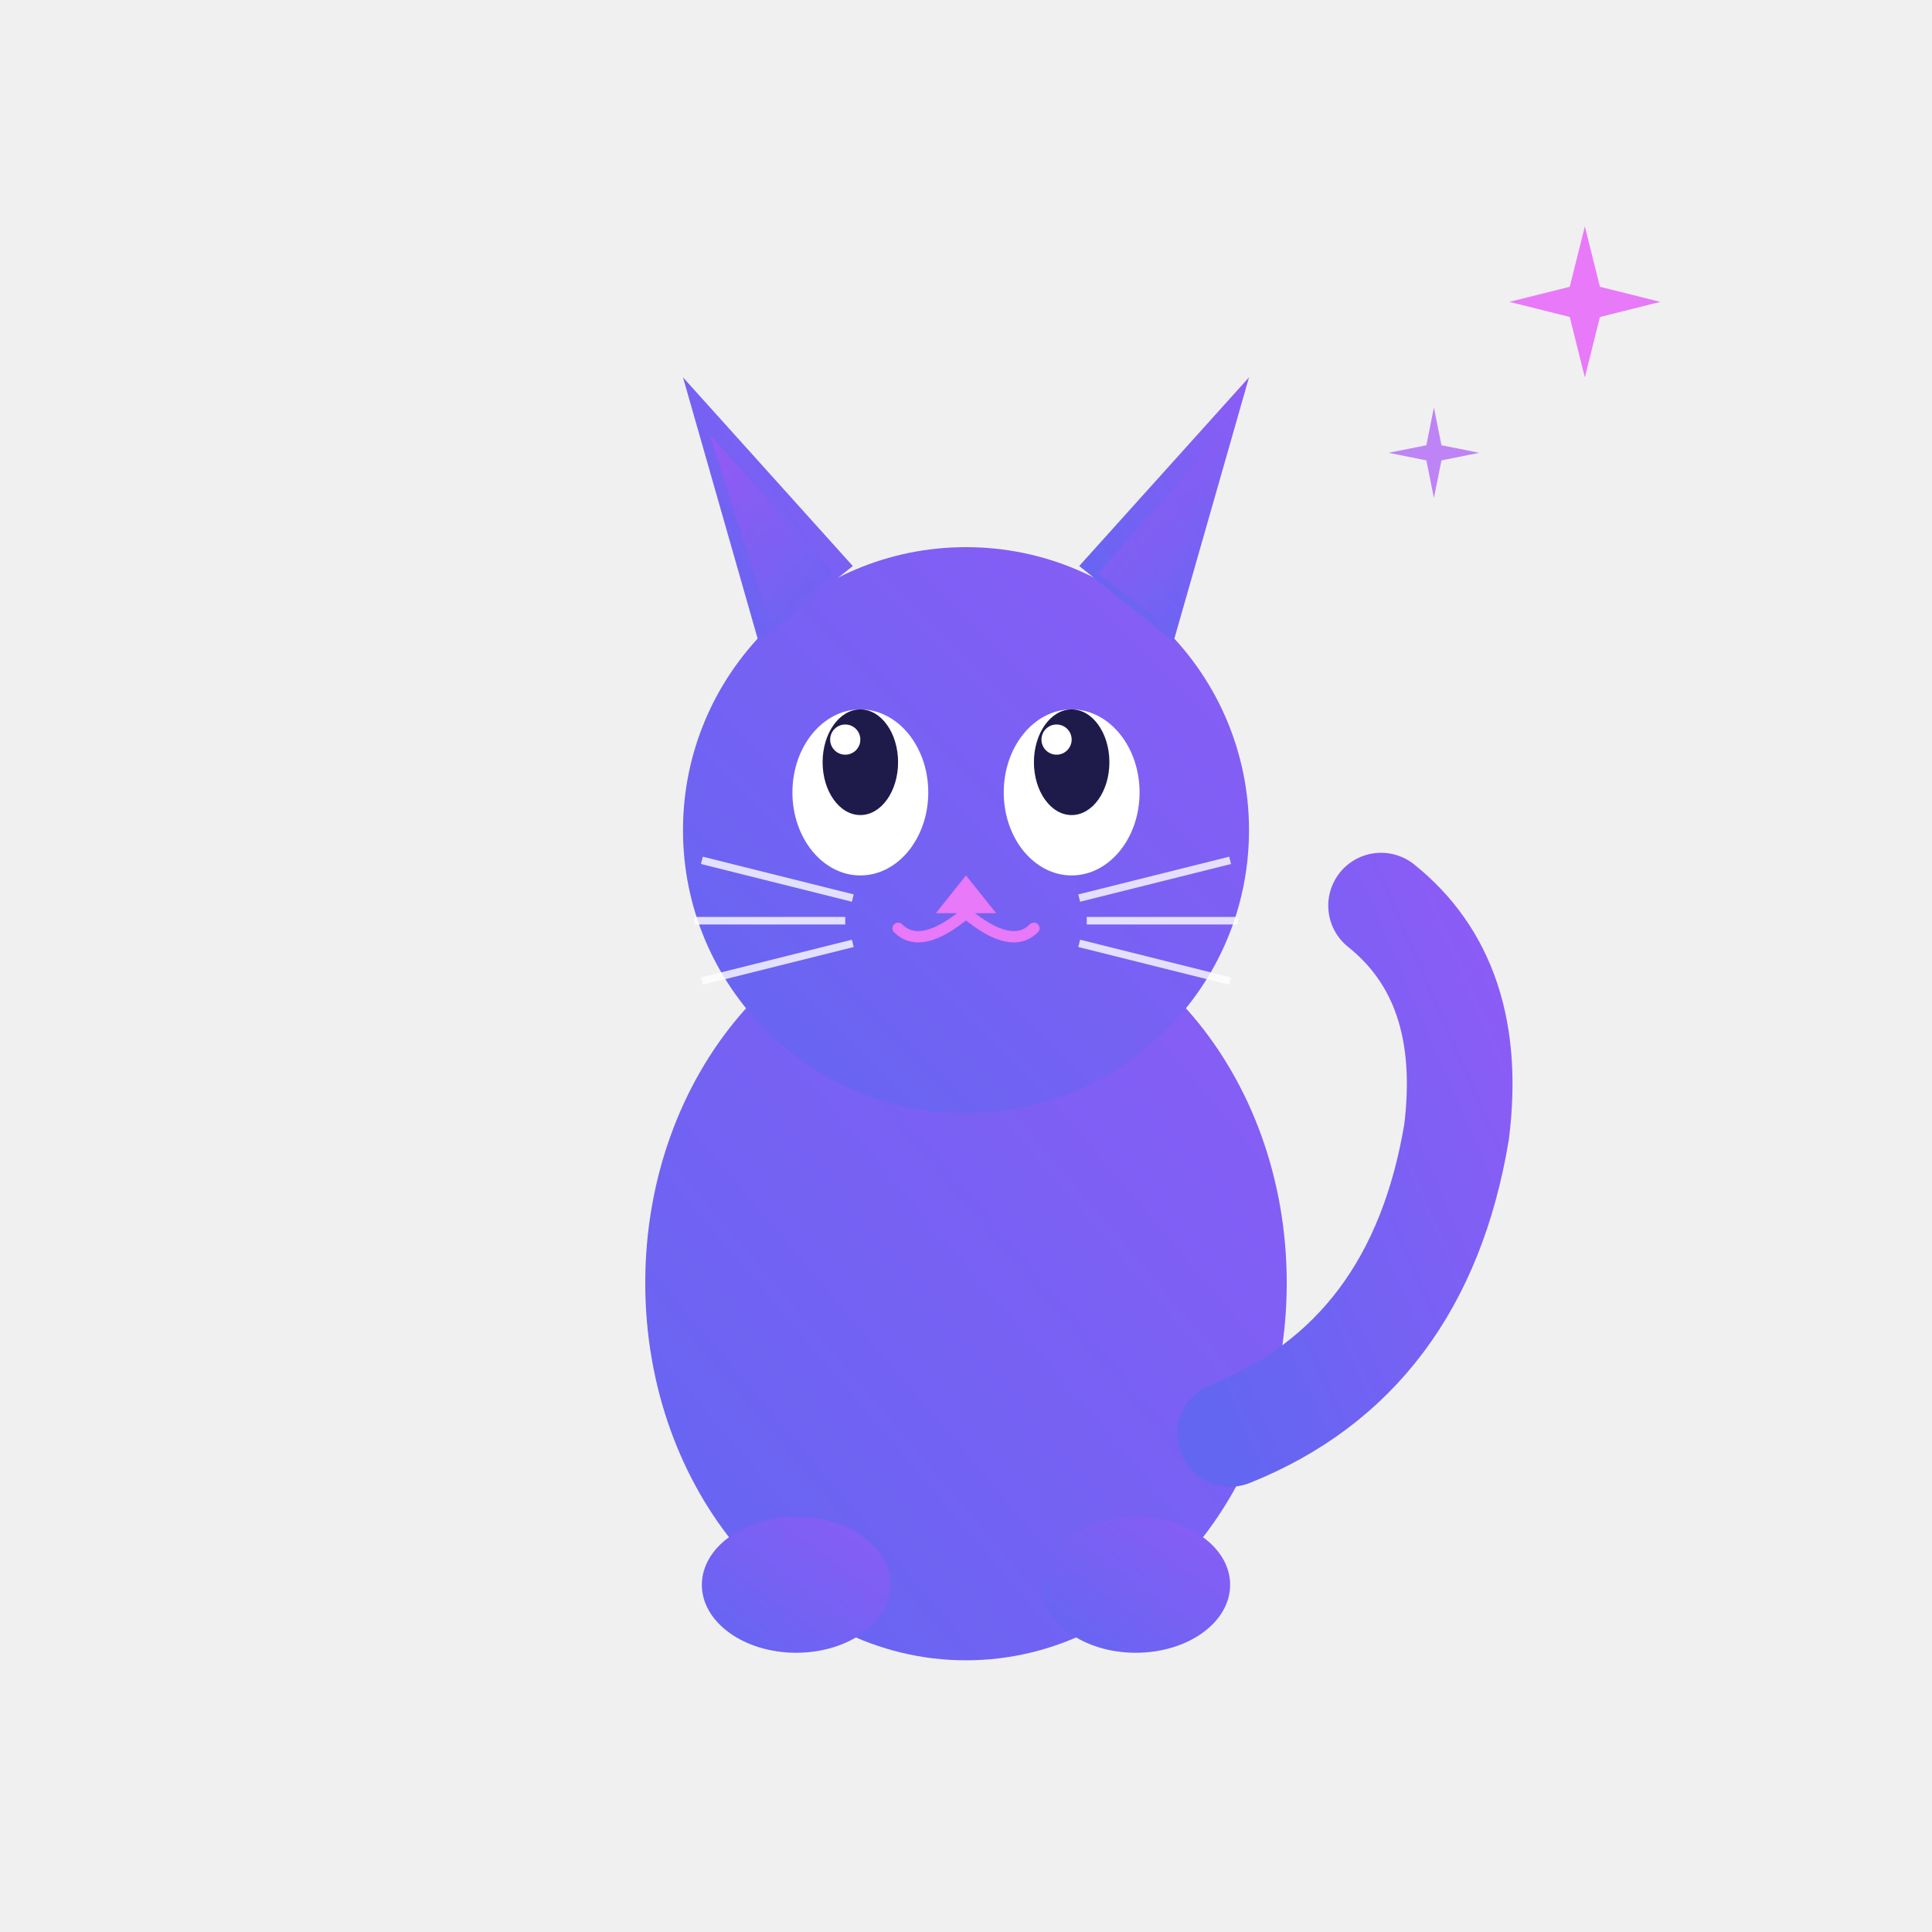
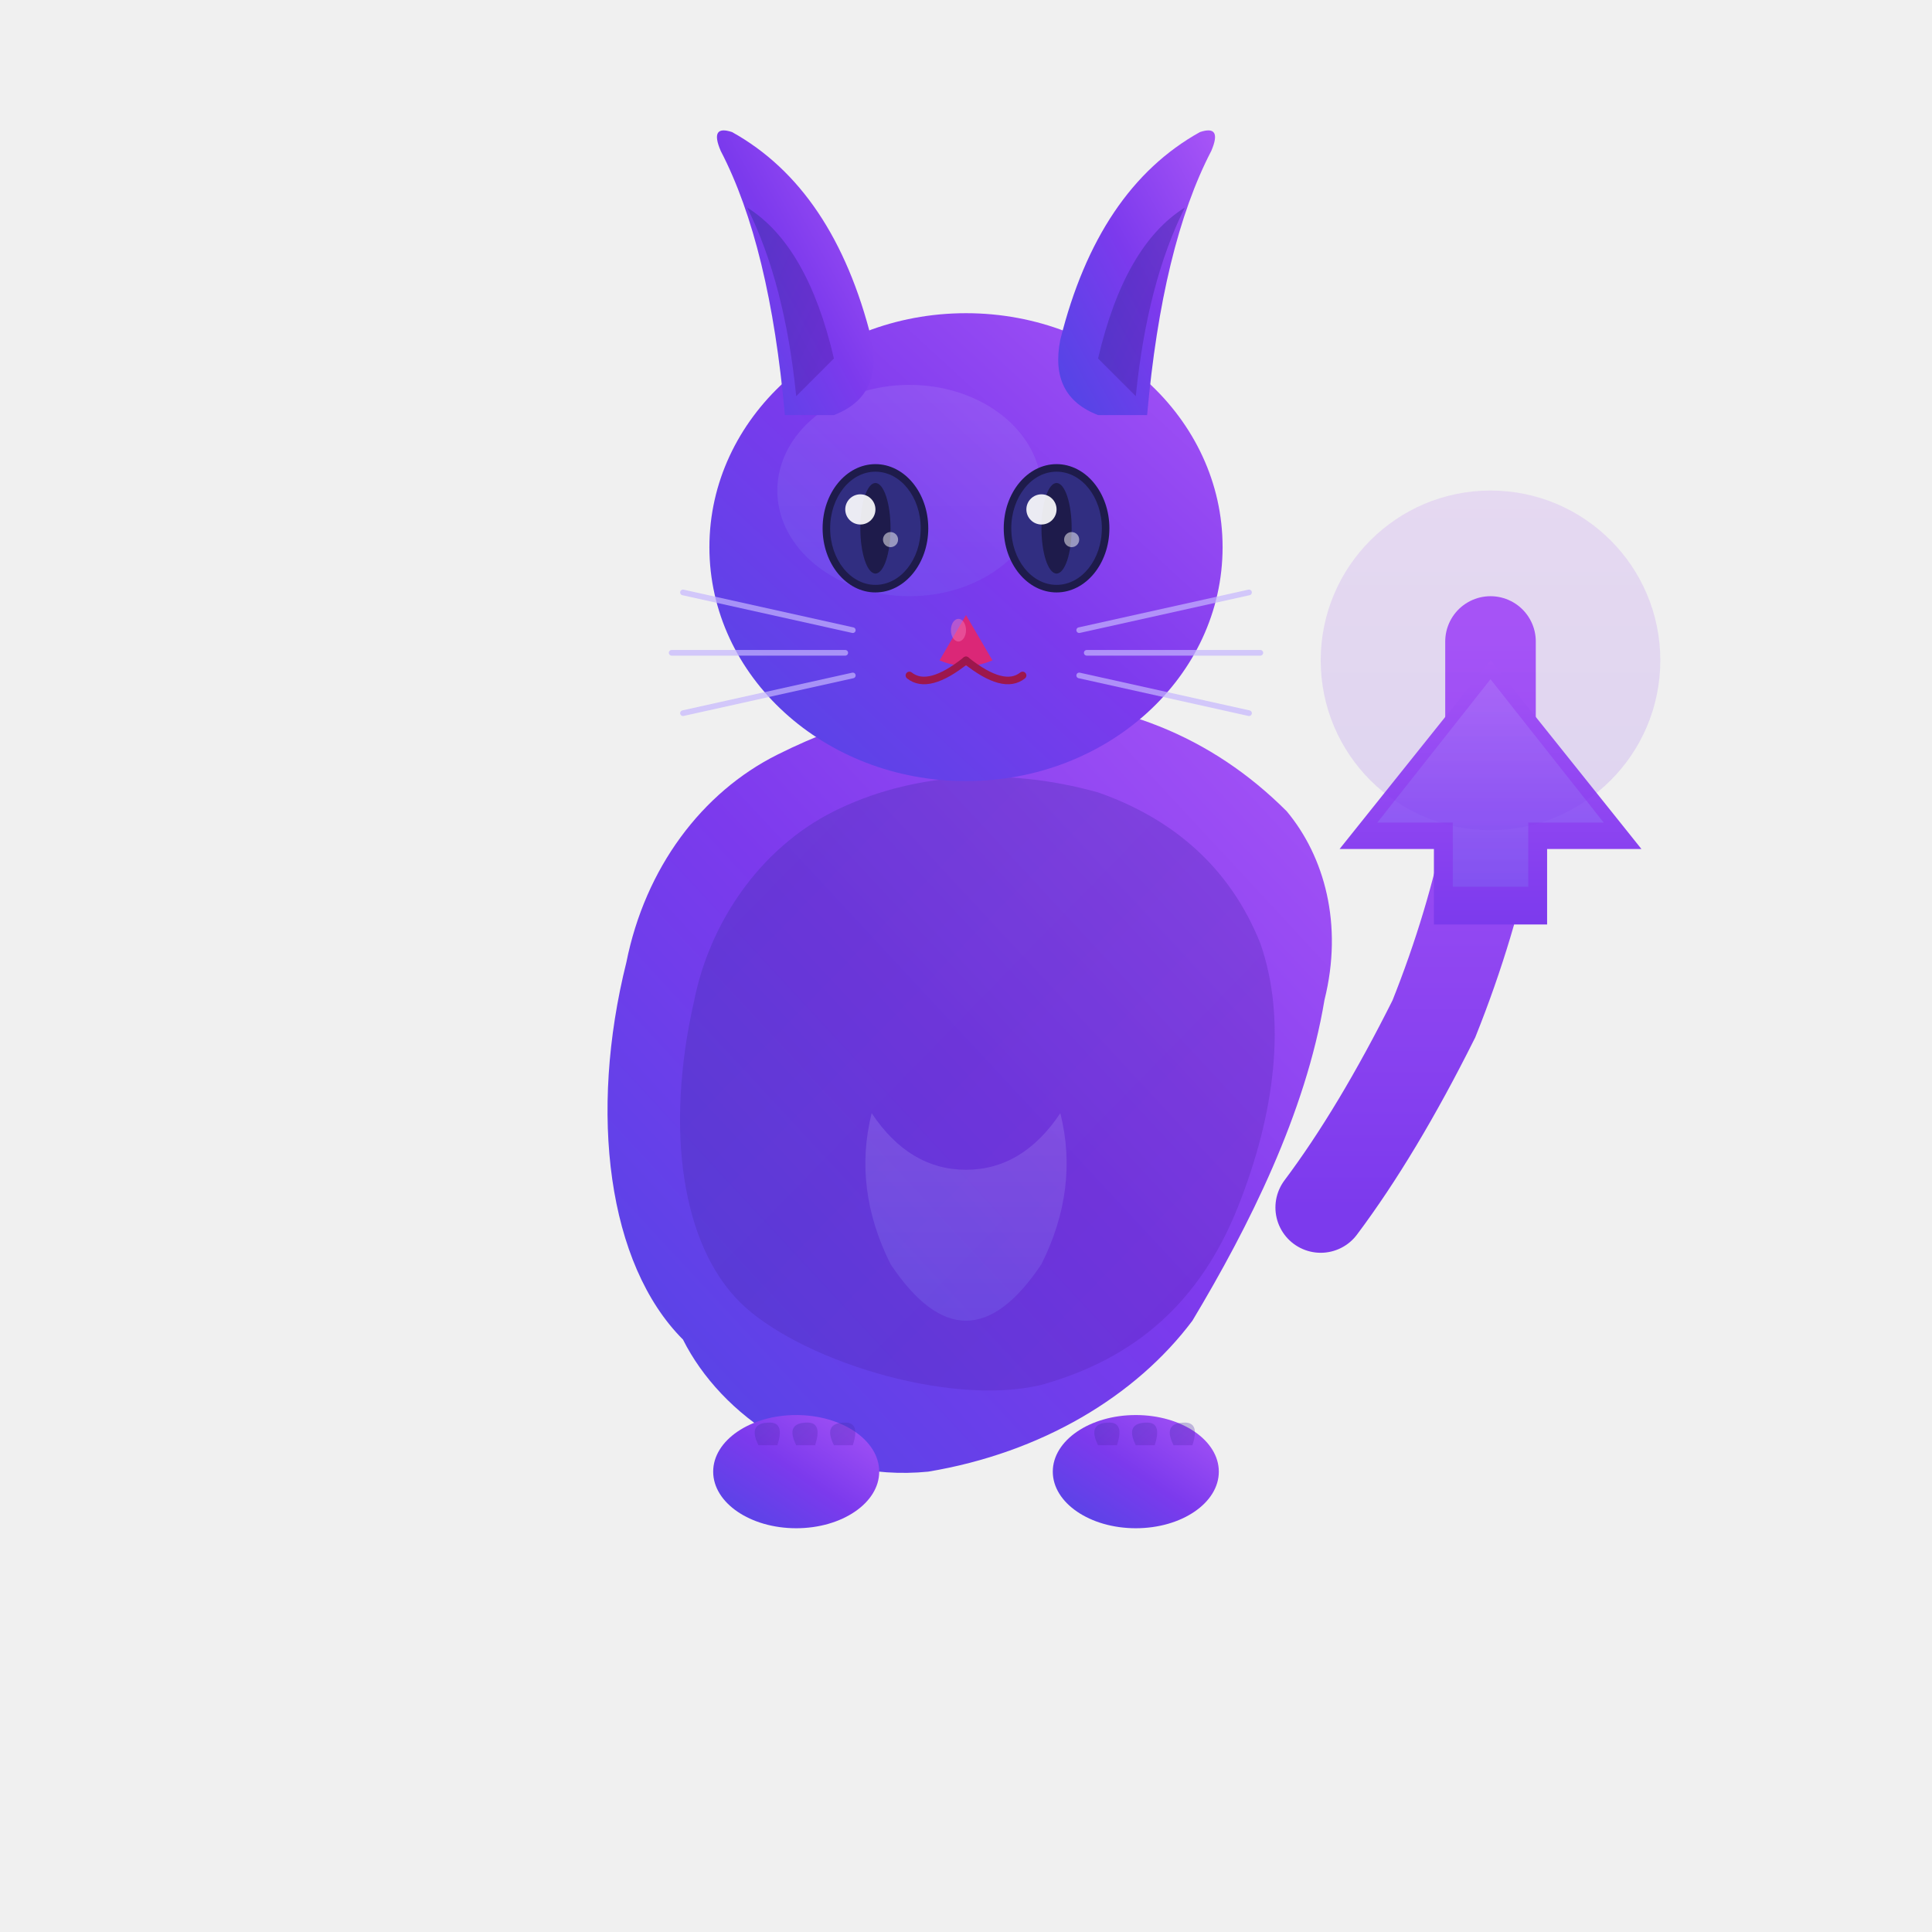
<svg xmlns="http://www.w3.org/2000/svg" viewBox="0 0 512 512" fill="none">
  <defs>
    <linearGradient id="catGradient" x1="0%" y1="100%" x2="100%" y2="0%">
-       <stop offset="0%" style="stop-color:#6366F1" />
-       <stop offset="100%" style="stop-color:#8B5CF6" />
+       <stop offset="0%" style="stop-color:#4F46E5" />
+       <stop offset="50%" style="stop-color:#7C3AED" />
+       <stop offset="100%" style="stop-color:#A855F7" />
    </linearGradient>
-     <linearGradient id="accentGradient" x1="0%" y1="0%" x2="100%" y2="100%">
-       <stop offset="0%" style="stop-color:#A855F7" />
-       <stop offset="100%" style="stop-color:#6366F1" />
+     <linearGradient id="shadowGradient" x1="0%" y1="0%" x2="100%" y2="100%">
+       <stop offset="0%" style="stop-color:#3730A3" />
+       <stop offset="100%" style="stop-color:#5B21B6" />
+     </linearGradient>
+     <linearGradient id="highlightGradient" x1="0%" y1="100%" x2="0%" y2="0%">
+       <stop offset="0%" style="stop-color:#818CF8" />
+       <stop offset="100%" style="stop-color:#C4B5FD" />
+     </linearGradient>
+     <linearGradient id="arrowGradient" x1="0%" y1="100%" x2="0%" y2="0%">
+       <stop offset="0%" style="stop-color:#7C3AED" />
+       <stop offset="100%" style="stop-color:#A855F7" />
    </linearGradient>
  </defs>
-   <g transform="translate(256, 280)">
-     <ellipse cx="0" cy="60" rx="85" ry="100" fill="url(#catGradient)" />
-     <circle cx="0" cy="-60" r="75" fill="url(#catGradient)" />
-     <path d="M-55 -110 L-75 -180 L-30 -130 Z" fill="url(#catGradient)" />
-     <path d="M-52 -115 L-68 -165 L-35 -128 Z" fill="url(#accentGradient)" opacity="0.6" />
-     <path d="M55 -110 L75 -180 L30 -130 Z" fill="url(#catGradient)" />
-     <path d="M52 -115 L68 -165 L35 -128 Z" fill="url(#accentGradient)" opacity="0.6" />
-     <ellipse cx="-28" cy="-70" rx="18" ry="22" fill="white" />
-     <ellipse cx="28" cy="-70" rx="18" ry="22" fill="white" />
-     <ellipse cx="-28" cy="-78" rx="10" ry="14" fill="#1E1B4B" />
-     <ellipse cx="28" cy="-78" rx="10" ry="14" fill="#1E1B4B" />
-     <circle cx="-32" cy="-84" r="4" fill="white" />
-     <circle cx="24" cy="-84" r="4" fill="white" />
-     <path d="M0 -48 L-8 -38 L8 -38 Z" fill="#E879F9" />
-     <path d="M0 -38 Q-12 -28 -18 -34" stroke="#E879F9" stroke-width="3" fill="none" stroke-linecap="round" />
-     <path d="M0 -38 Q12 -28 18 -34" stroke="#E879F9" stroke-width="3" fill="none" stroke-linecap="round" />
-     <line x1="-30" y1="-42" x2="-70" y2="-52" stroke="white" stroke-width="2" opacity="0.8" />
-     <line x1="-32" y1="-36" x2="-72" y2="-36" stroke="white" stroke-width="2" opacity="0.8" />
-     <line x1="-30" y1="-30" x2="-70" y2="-20" stroke="white" stroke-width="2" opacity="0.8" />
-     <line x1="30" y1="-42" x2="70" y2="-52" stroke="white" stroke-width="2" opacity="0.8" />
-     <line x1="32" y1="-36" x2="72" y2="-36" stroke="white" stroke-width="2" opacity="0.8" />
-     <line x1="30" y1="-30" x2="70" y2="-20" stroke="white" stroke-width="2" opacity="0.8" />
-     <ellipse cx="-45" cy="140" rx="25" ry="18" fill="url(#catGradient)" />
-     <ellipse cx="45" cy="140" rx="25" ry="18" fill="url(#catGradient)" />
-     <path d="M70 100 Q120 80 130 20 Q135 -20 110 -40" stroke="url(#catGradient)" stroke-width="28" fill="none" stroke-linecap="round" />
+   <g transform="translate(256, 275)">
+     <path d="       M-75 80       C-95 60 -100 20 -90 -20       C-85 -45 -70 -65 -50 -75       C-30 -85 -10 -90 10 -90       C40 -90 65 -80 85 -60       C95 -48 100 -30 95 -10       C90 20 75 50 60 75       C45 95 20 110 -10 115       C-40 118 -65 100 -75 80       Z     " fill="url(#catGradient)" />
+     <path d="       M-60 70       C-75 55 -80 25 -72 -10       C-68 -30 -55 -50 -35 -60       C-15 -70 10 -72 35 -65       C55 -58 70 -45 78 -25       C85 -5 82 20 72 45       C62 70 45 85 20 92       C-5 98 -45 85 -60 70       Z     " fill="url(#shadowGradient)" opacity="0.3" />
+     <ellipse cx="0" cy="-130" rx="68" ry="62" fill="url(#catGradient)" />
+     <ellipse cx="-15" cy="-145" rx="35" ry="28" fill="url(#highlightGradient)" opacity="0.15" />
+     <path d="       M-48 -165       Q-52 -210 -65 -235       Q-68 -242 -62 -240       Q-35 -225 -25 -185       Q-22 -170 -35 -165       Z     " fill="url(#catGradient)" />
+     <path d="       M-45 -170       Q-48 -200 -58 -220       Q-42 -210 -35 -180       Z     " fill="url(#shadowGradient)" opacity="0.5" />
+     <path d="       M48 -165       Q52 -210 65 -235       Q68 -242 62 -240       Q35 -225 25 -185       Q22 -170 35 -165       Z     " fill="url(#catGradient)" />
+     <path d="       M45 -170       Q48 -200 58 -220       Q42 -210 35 -180       Z     " fill="url(#shadowGradient)" opacity="0.5" />
+     <ellipse cx="-24" cy="-135" rx="14" ry="17" fill="#1E1B4B" />
+     <ellipse cx="-24" cy="-135" rx="12" ry="15" fill="#312E81" />
+     <ellipse cx="-24" cy="-135" rx="4" ry="12" fill="#1E1B4B" />
+     <circle cx="-28" cy="-140" r="4" fill="white" opacity="0.9" />
+     <circle cx="-20" cy="-132" r="2" fill="white" opacity="0.5" />
+     <ellipse cx="24" cy="-135" rx="14" ry="17" fill="#1E1B4B" />
+     <ellipse cx="24" cy="-135" rx="12" ry="15" fill="#312E81" />
+     <ellipse cx="24" cy="-135" rx="4" ry="12" fill="#1E1B4B" />
+     <circle cx="20" cy="-140" r="4" fill="white" opacity="0.9" />
+     <circle cx="28" cy="-132" r="2" fill="white" opacity="0.5" />
+     <path d="       M0 -112       L-7 -100       Q0 -97 7 -100       Z     " fill="#DB2777" />
+     <ellipse cx="-2" cy="-108" rx="2" ry="3" fill="#F472B6" opacity="0.5" />
+     <path d="M0 -100 Q-10 -92 -15 -96" stroke="#9D174D" stroke-width="2" fill="none" stroke-linecap="round" />
+     <path d="M0 -100 Q10 -92 15 -96" stroke="#9D174D" stroke-width="2" fill="none" stroke-linecap="round" />
+     <g stroke="#C4B5FD" stroke-width="1.5" stroke-linecap="round" opacity="0.7">
+       <line x1="-30" y1="-108" x2="-75" y2="-118" />
+       <line x1="-32" y1="-102" x2="-78" y2="-102" />
+       <line x1="-30" y1="-96" x2="-75" y2="-86" />
+       <line x1="30" y1="-108" x2="75" y2="-118" />
+       <line x1="32" y1="-102" x2="78" y2="-102" />
+       <line x1="30" y1="-96" x2="75" y2="-86" />
+     </g>
+     <ellipse cx="-45" cy="115" rx="22" ry="15" fill="url(#catGradient)" />
+     <path d="M-55 108 Q-58 102 -52 102 Q-48 102 -50 108" fill="url(#shadowGradient)" opacity="0.3" />
+     <path d="M-45 108 Q-48 102 -42 102 Q-38 102 -40 108" fill="url(#shadowGradient)" opacity="0.3" />
+     <path d="M-35 108 Q-38 102 -32 102 Q-28 102 -30 108" fill="url(#shadowGradient)" opacity="0.3" />
+     <ellipse cx="45" cy="115" rx="22" ry="15" fill="url(#catGradient)" />
+     <path d="M35 108 Q32 102 38 102 Q42 102 40 108" fill="url(#shadowGradient)" opacity="0.3" />
+     <path d="M45 108 Q42 102 48 102 Q52 102 50 108" fill="url(#shadowGradient)" opacity="0.3" />
+     <path d="M55 108 Q52 102 58 102 Q62 102 60 108" fill="url(#shadowGradient)" opacity="0.3" />
+     <path d="       M-25 20       Q-30 40 -20 60       Q-10 75 0 75       Q10 75 20 60       Q30 40 25 20       Q15 35 0 35       Q-15 35 -25 20       Z     " fill="url(#highlightGradient)" opacity="0.2" />
  </g>
-   <g transform="translate(420, 80)">
-     <path d="M0 -20 L4 -4 L20 0 L4 4 L0 20 L-4 4 L-20 0 L-4 -4 Z" fill="#E879F9" />
+   <g transform="translate(380, 200)">
+     <path d="       M-30 120       Q-15 100 0 70       Q10 45 15 20       L15 -30     " stroke="url(#arrowGradient)" stroke-width="24" fill="none" stroke-linecap="round" />
+     <path d="       M15 -25       L-25 25       L0 25       L0 45       L30 45       L30 25       L55 25       Z     " fill="url(#arrowGradient)" />
+     <path d="       M15 -20       L-15 18       L5 18       L5 35       L25 35       L25 18       L45 18       Z     " fill="url(#highlightGradient)" opacity="0.25" />
  </g>
-   <g transform="translate(380, 120)" opacity="0.7">
-     <path d="M0 -12 L2 -2 L12 0 L2 2 L0 12 L-2 2 L-12 0 L-2 -2 Z" fill="#A855F7" />
-   </g>
+   <circle cx="395" cy="175" r="45" fill="url(#arrowGradient)" opacity="0.15" />
</svg>
